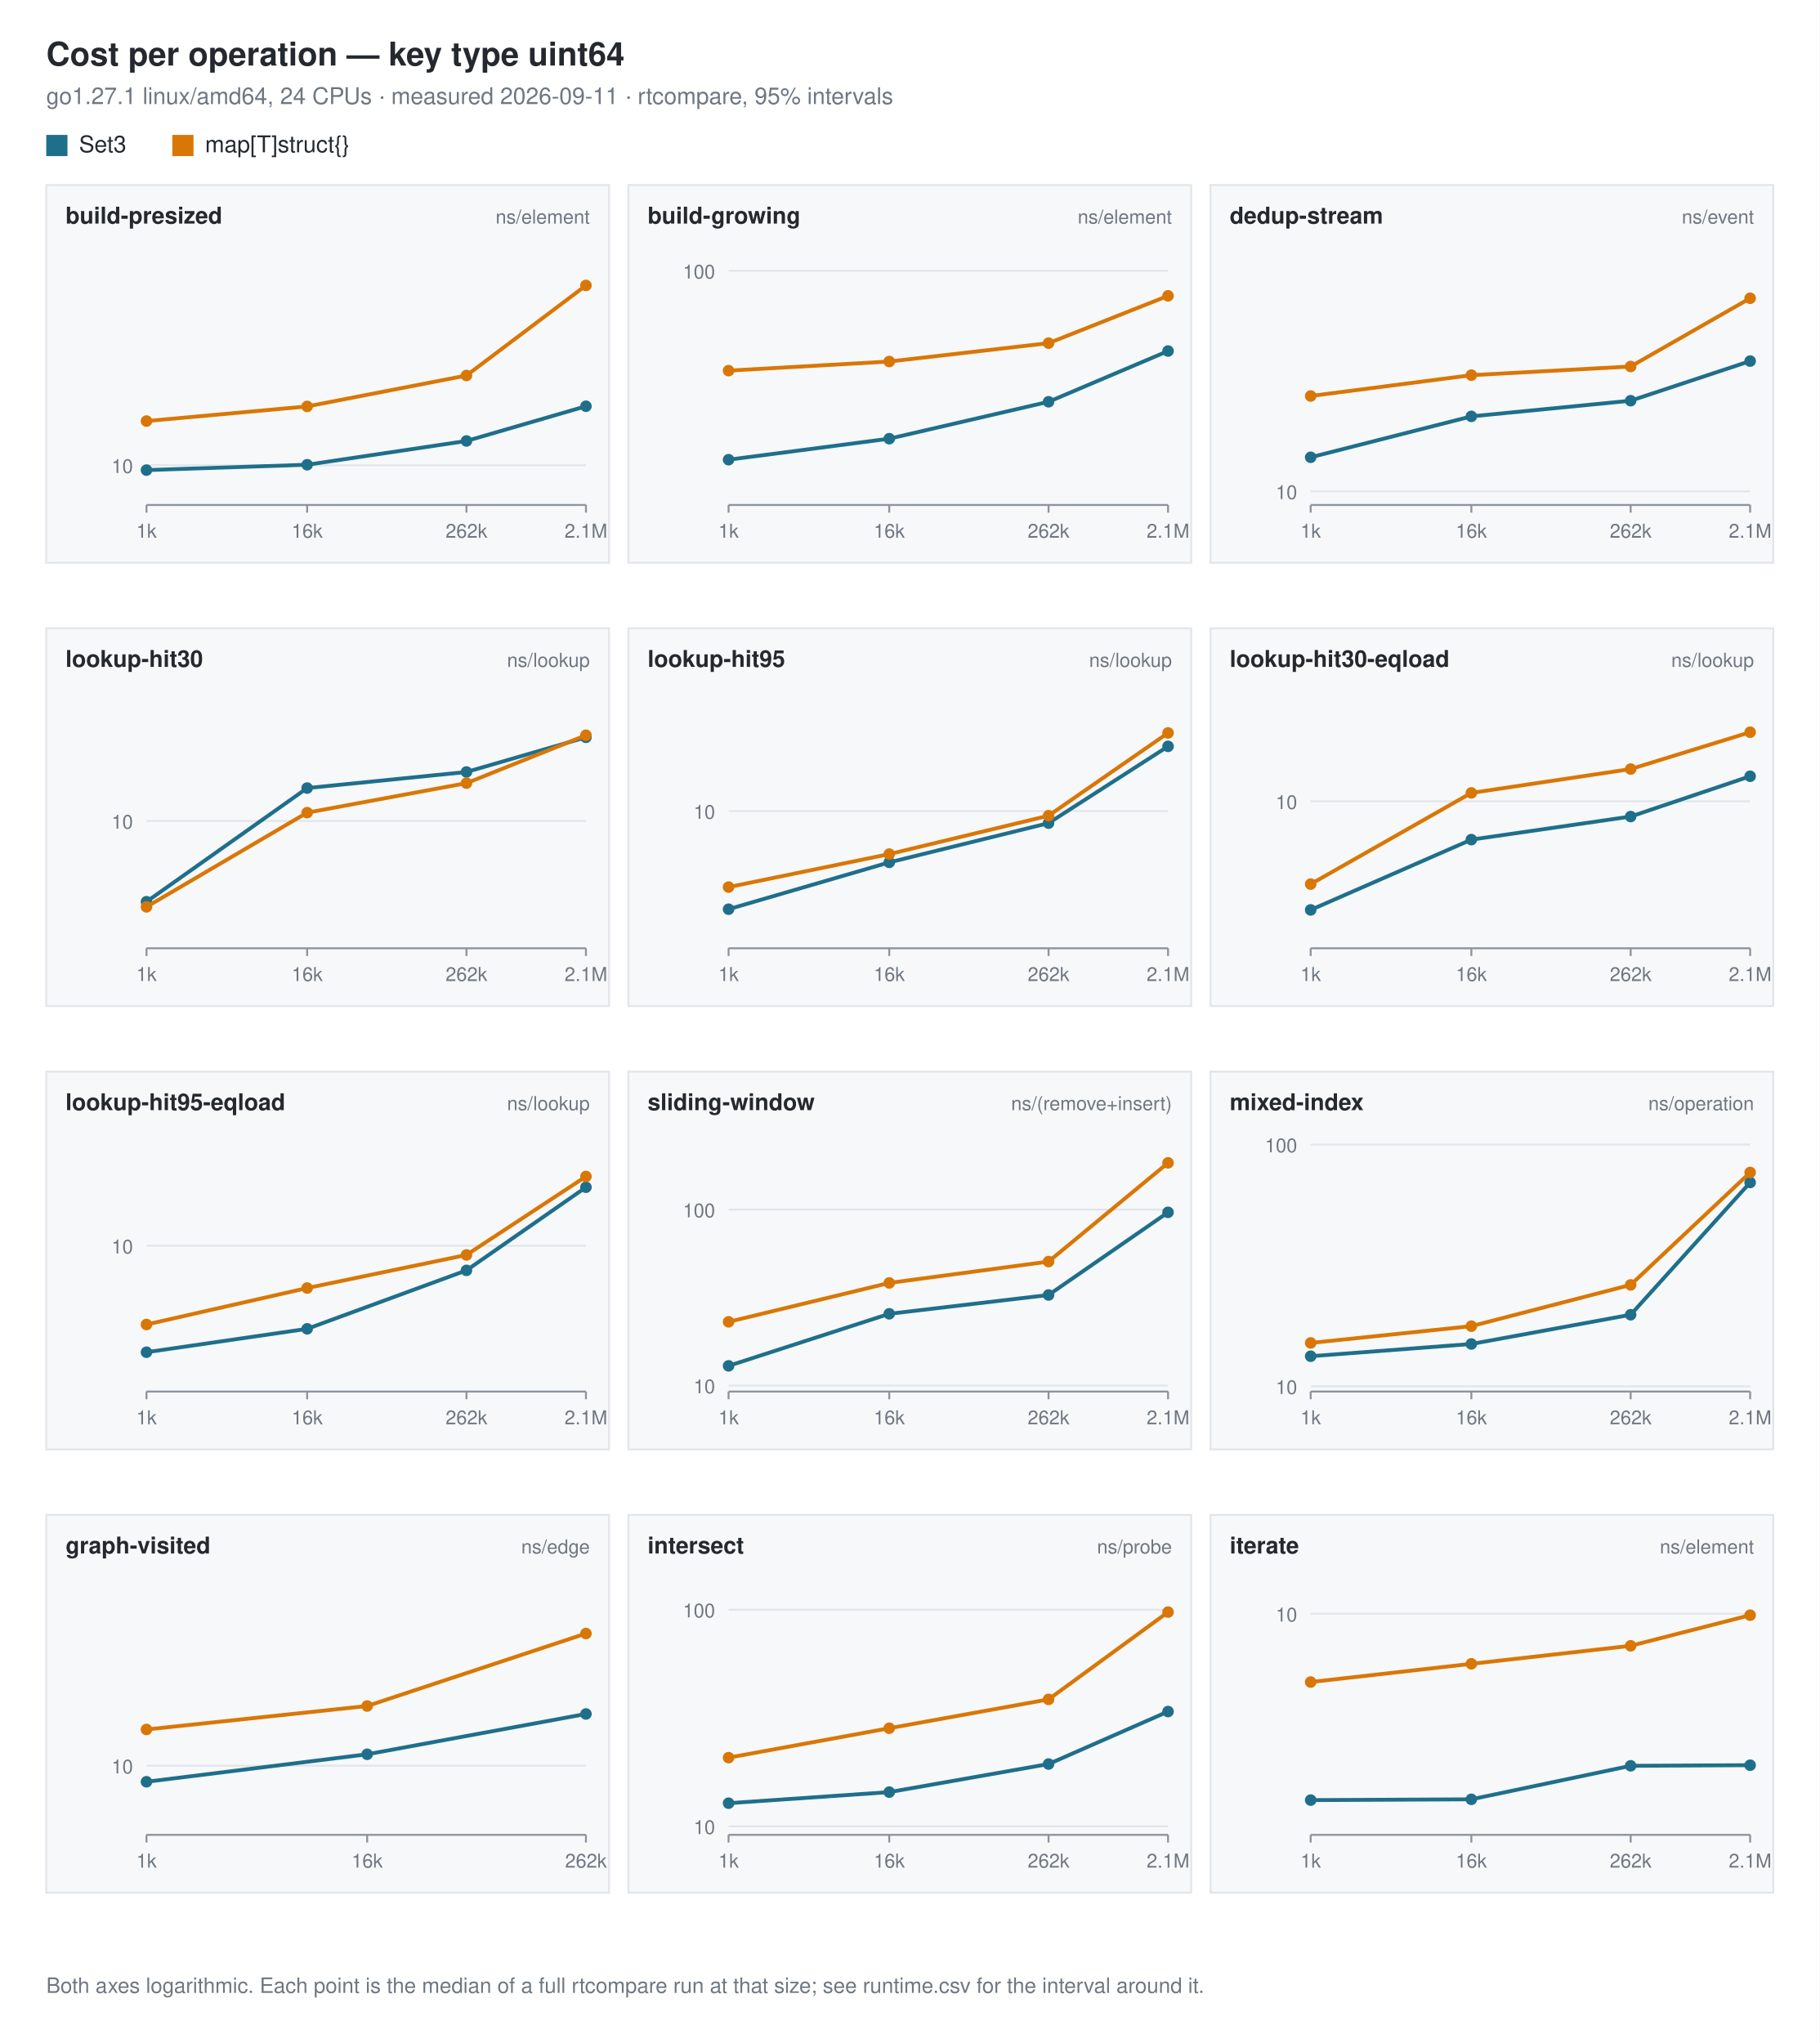
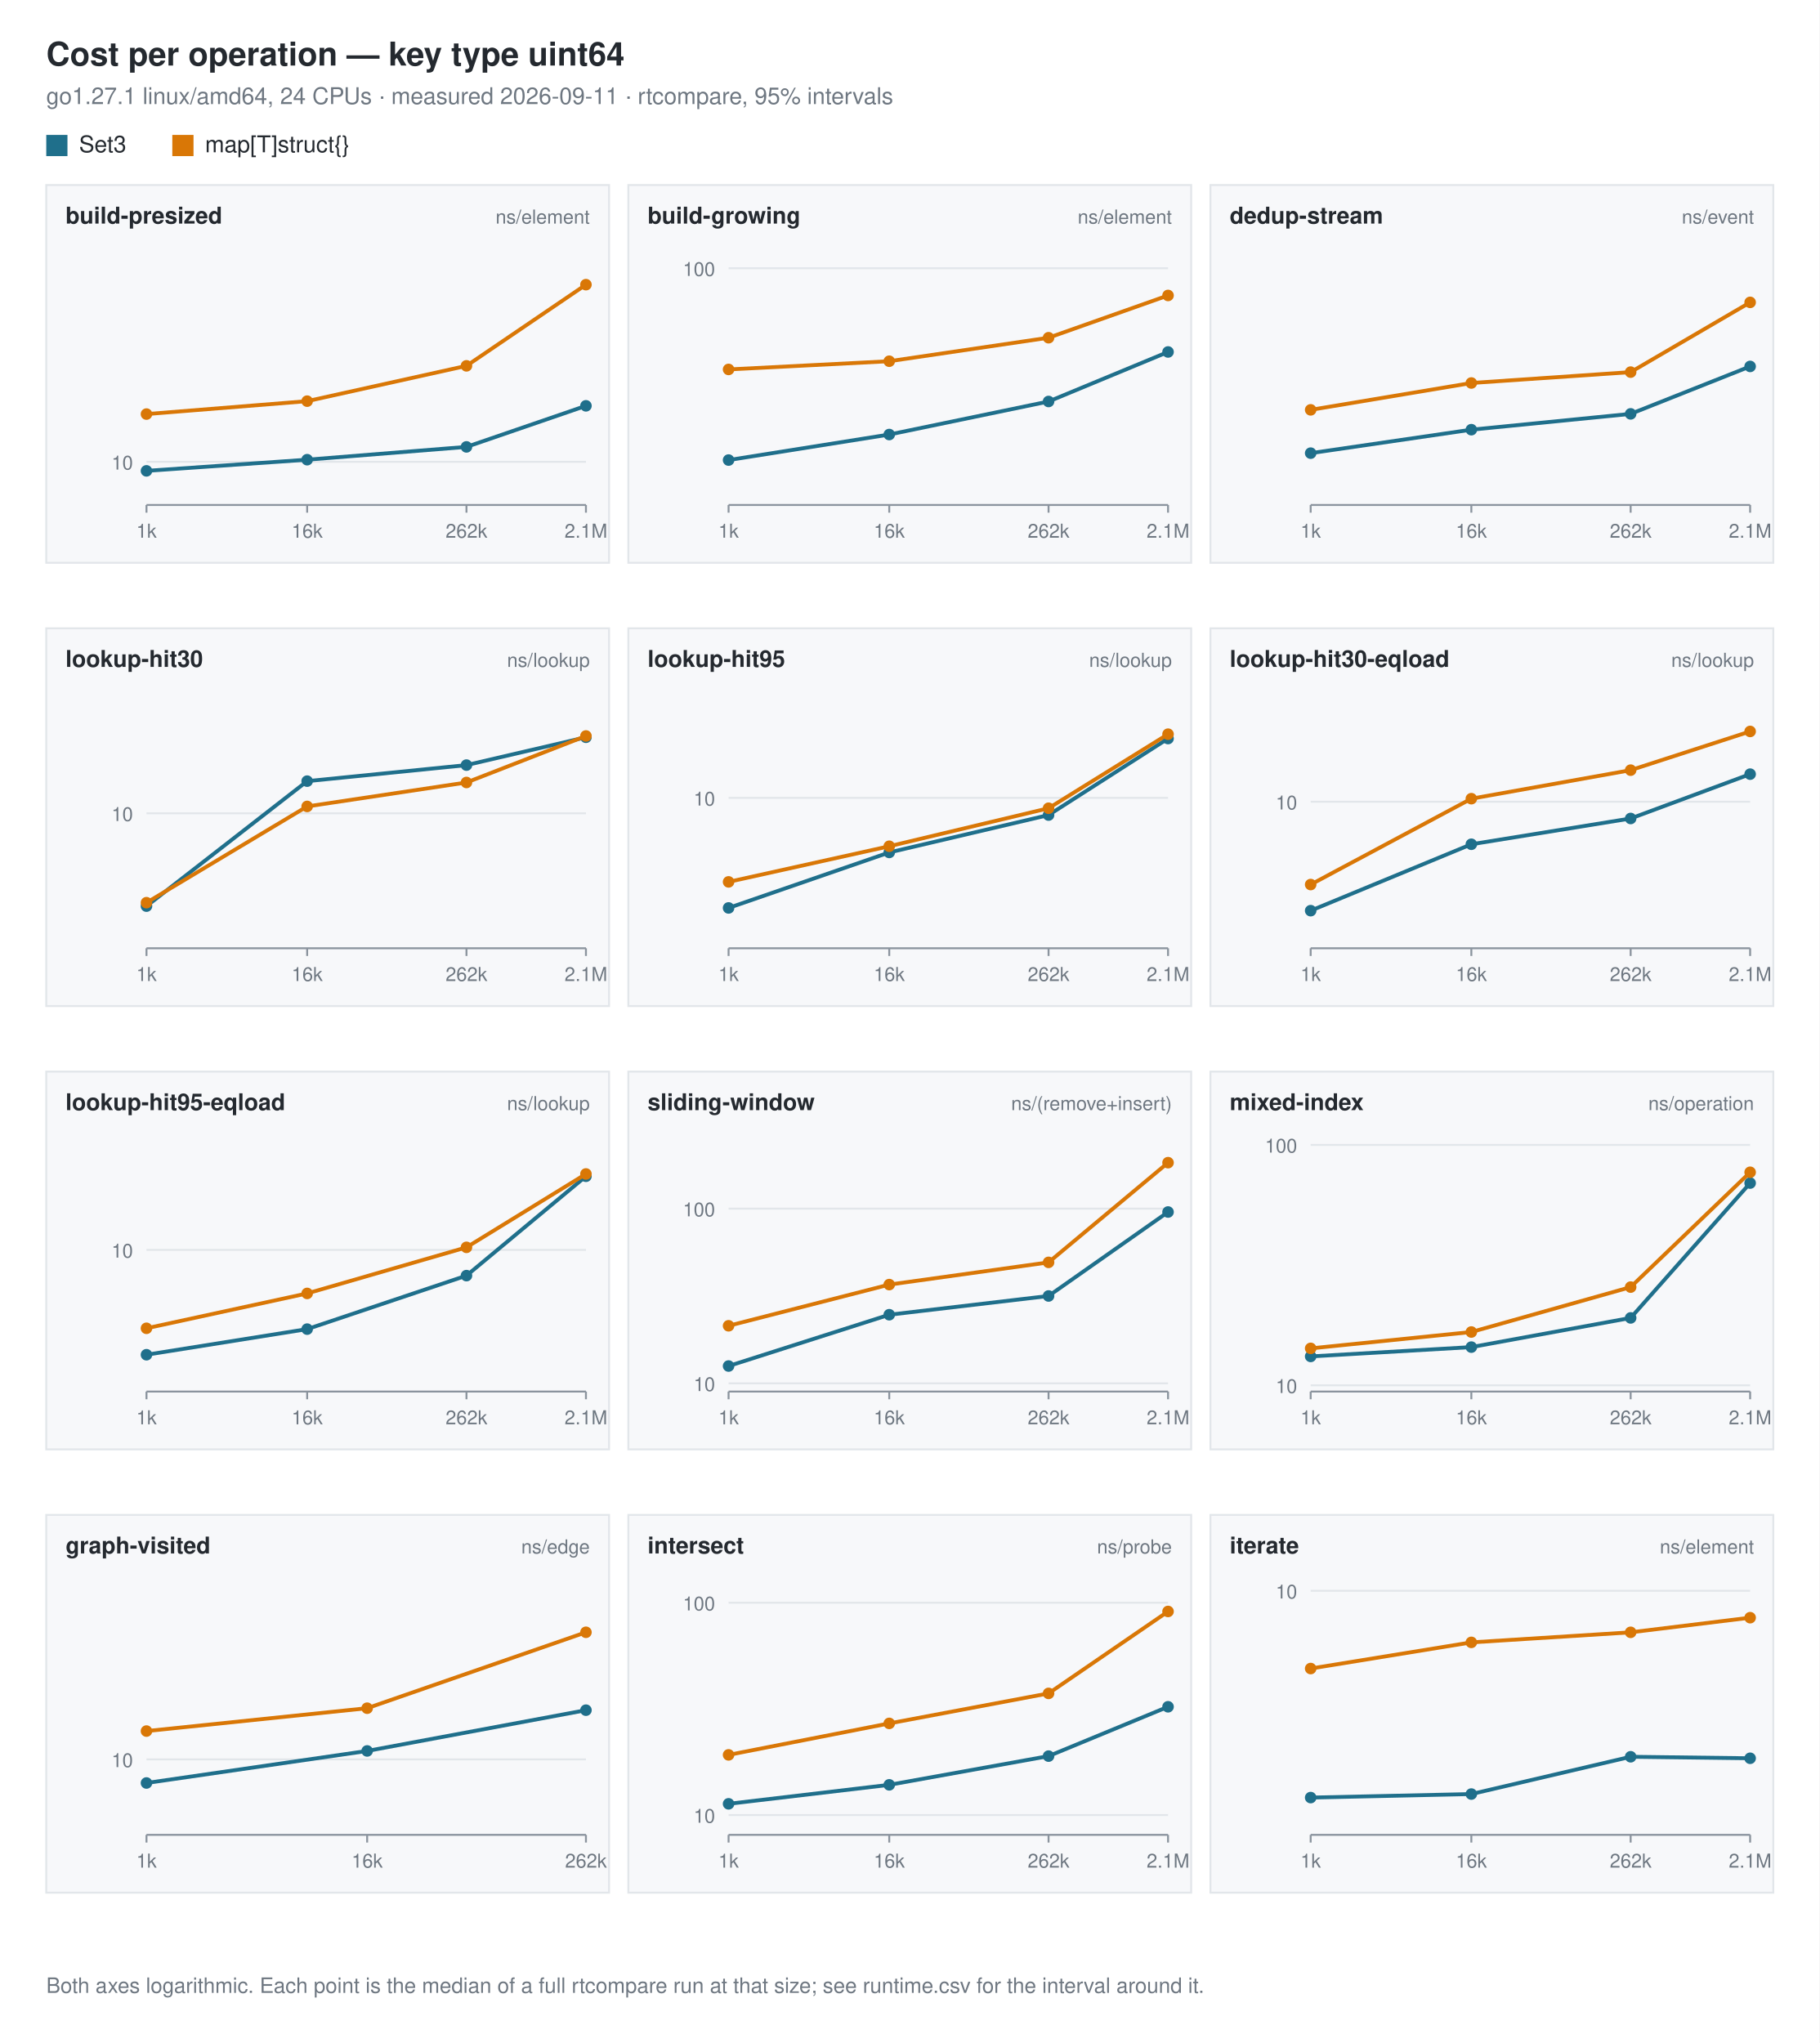
<svg xmlns="http://www.w3.org/2000/svg" width="944" height="1060" viewBox="0 0 944 1060" font-family="-apple-system, BlinkMacSystemFont, 'Segoe UI', Helvetica, Arial, sans-serif">
  <rect x="0" y="0" width="944" height="1060" fill="#ffffff" />
  <text x="24" y="34" font-size="17" fill="#24292f" text-anchor="start" font-weight="600">Cost per operation — key type uint64</text>
  <text x="24" y="54" font-size="12" fill="#6e7781" text-anchor="start" font-weight="400">go1.27.1 linux/amd64, 24 CPUs · measured 2026-09-11 · rtcompare, 95% intervals</text>
  <rect x="24" y="70" width="11" height="11" fill="#1f6f8b" />
  <text x="41" y="79" font-size="12" fill="#24292f" text-anchor="start" font-weight="400">Set3</text>
  <rect x="89.4" y="70" width="11" height="11" fill="#d97706" />
  <text x="106.4" y="79" font-size="12" fill="#24292f" text-anchor="start" font-weight="400">map[T]struct{}</text>
  <rect x="24" y="96" width="292" height="196" fill="#f7f8fa" stroke="#e2e6ea" stroke-width="1" />
  <text x="34" y="116" font-size="12" fill="#24292f" text-anchor="start" font-weight="600">build-presized</text>
  <text x="306" y="116" font-size="10" fill="#6e7781" text-anchor="end" font-weight="400">ns/element</text>
-   <line x1="76" y1="241.403" x2="304" y2="241.403" stroke="#e2e6ea" stroke-width="1" />
-   <text x="69" y="245.403" font-size="10" fill="#6e7781" text-anchor="end" font-weight="400">10</text>
+   <line x1="76" y1="239.621" x2="304" y2="239.621" stroke="#e2e6ea" stroke-width="1" />
+   <text x="69" y="243.621" font-size="10" fill="#6e7781" text-anchor="end" font-weight="400">10</text>
  <line x1="76" y1="262" x2="76" y2="266" stroke="#8b949e" stroke-width="1" />
  <text x="76" y="279" font-size="10" fill="#6e7781" text-anchor="middle" font-weight="400">1k</text>
  <line x1="159.359" y1="262" x2="159.359" y2="266" stroke="#8b949e" stroke-width="1" />
  <text x="159.359" y="279" font-size="10" fill="#6e7781" text-anchor="middle" font-weight="400">16k</text>
  <line x1="242.011" y1="262" x2="242.011" y2="266" stroke="#8b949e" stroke-width="1" />
  <text x="242.011" y="279" font-size="10" fill="#6e7781" text-anchor="middle" font-weight="400">262k</text>
  <line x1="304" y1="262" x2="304" y2="266" stroke="#8b949e" stroke-width="1" />
  <text x="304" y="279" font-size="10" fill="#6e7781" text-anchor="middle" font-weight="400">2.1M</text>
  <line x1="76" y1="262" x2="304" y2="262" stroke="#8b949e" stroke-width="1" />
-   <polyline points="76,243.909 159.359,241.13 242.011,228.79 304,210.771" fill="none" stroke="#1f6f8b" stroke-width="2" stroke-linejoin="round" stroke-linecap="round" />
-   <circle cx="76" cy="243.909" r="3" fill="#1f6f8b" />
-   <circle cx="159.359" cy="241.13" r="3" fill="#1f6f8b" />
-   <circle cx="242.011" cy="228.79" r="3" fill="#1f6f8b" />
-   <circle cx="304" cy="210.771" r="3" fill="#1f6f8b" />
-   <polyline points="76,218.469 159.359,210.863 242.011,194.828 304,148.091" fill="none" stroke="#d97706" stroke-width="2" stroke-linejoin="round" stroke-linecap="round" />
-   <circle cx="76" cy="218.469" r="3" fill="#d97706" />
-   <circle cx="159.359" cy="210.863" r="3" fill="#d97706" />
-   <circle cx="242.011" cy="194.828" r="3" fill="#d97706" />
-   <circle cx="304" cy="148.091" r="3" fill="#d97706" />
+   <polyline points="76,244.302 159.359,238.51 242.011,231.866 304,210.562" fill="none" stroke="#1f6f8b" stroke-width="2" stroke-linejoin="round" stroke-linecap="round" />
+   <circle cx="76" cy="244.302" r="3" fill="#1f6f8b" />
+   <circle cx="159.359" cy="238.51" r="3" fill="#1f6f8b" />
+   <circle cx="242.011" cy="231.866" r="3" fill="#1f6f8b" />
+   <circle cx="304" cy="210.562" r="3" fill="#1f6f8b" />
+   <polyline points="76,214.842 159.359,208.136 242.011,189.816 304,147.698" fill="none" stroke="#d97706" stroke-width="2" stroke-linejoin="round" stroke-linecap="round" />
+   <circle cx="76" cy="214.842" r="3" fill="#d97706" />
+   <circle cx="159.359" cy="208.136" r="3" fill="#d97706" />
+   <circle cx="242.011" cy="189.816" r="3" fill="#d97706" />
+   <circle cx="304" cy="147.698" r="3" fill="#d97706" />
  <rect x="326" y="96" width="292" height="196" fill="#f7f8fa" stroke="#e2e6ea" stroke-width="1" />
  <text x="336" y="116" font-size="12" fill="#24292f" text-anchor="start" font-weight="600">build-growing</text>
  <text x="608" y="116" font-size="10" fill="#6e7781" text-anchor="end" font-weight="400">ns/element</text>
-   <line x1="378" y1="140.503" x2="606" y2="140.503" stroke="#e2e6ea" stroke-width="1" />
-   <text x="371" y="144.503" font-size="10" fill="#6e7781" text-anchor="end" font-weight="400">100</text>
+   <line x1="378" y1="139.182" x2="606" y2="139.182" stroke="#e2e6ea" stroke-width="1" />
+   <text x="371" y="143.182" font-size="10" fill="#6e7781" text-anchor="end" font-weight="400">100</text>
  <line x1="378" y1="262" x2="378" y2="266" stroke="#8b949e" stroke-width="1" />
  <text x="378" y="279" font-size="10" fill="#6e7781" text-anchor="middle" font-weight="400">1k</text>
  <line x1="461.359" y1="262" x2="461.359" y2="266" stroke="#8b949e" stroke-width="1" />
  <text x="461.359" y="279" font-size="10" fill="#6e7781" text-anchor="middle" font-weight="400">16k</text>
  <line x1="544.011" y1="262" x2="544.011" y2="266" stroke="#8b949e" stroke-width="1" />
  <text x="544.011" y="279" font-size="10" fill="#6e7781" text-anchor="middle" font-weight="400">262k</text>
  <line x1="606" y1="262" x2="606" y2="266" stroke="#8b949e" stroke-width="1" />
  <text x="606" y="279" font-size="10" fill="#6e7781" text-anchor="middle" font-weight="400">2.1M</text>
  <line x1="378" y1="262" x2="606" y2="262" stroke="#8b949e" stroke-width="1" />
-   <polyline points="378,238.507 461.359,227.614 544.011,208.456 606,182.135" fill="none" stroke="#1f6f8b" stroke-width="2" stroke-linejoin="round" stroke-linecap="round" />
-   <circle cx="378" cy="238.507" r="3" fill="#1f6f8b" />
-   <circle cx="461.359" cy="227.614" r="3" fill="#1f6f8b" />
-   <circle cx="544.011" cy="208.456" r="3" fill="#1f6f8b" />
-   <circle cx="606" cy="182.135" r="3" fill="#1f6f8b" />
-   <polyline points="378,192.298 461.359,187.573 544.011,178.029 606,153.493" fill="none" stroke="#d97706" stroke-width="2" stroke-linejoin="round" stroke-linecap="round" />
-   <circle cx="378" cy="192.298" r="3" fill="#d97706" />
-   <circle cx="461.359" cy="187.573" r="3" fill="#d97706" />
-   <circle cx="544.011" cy="178.029" r="3" fill="#d97706" />
-   <circle cx="606" cy="153.493" r="3" fill="#d97706" />
+   <polyline points="378,238.703 461.359,225.457 544.011,208.311 606,182.618" fill="none" stroke="#1f6f8b" stroke-width="2" stroke-linejoin="round" stroke-linecap="round" />
+   <circle cx="378" cy="238.703" r="3" fill="#1f6f8b" />
+   <circle cx="461.359" cy="225.457" r="3" fill="#1f6f8b" />
+   <circle cx="544.011" cy="208.311" r="3" fill="#1f6f8b" />
+   <circle cx="606" cy="182.618" r="3" fill="#1f6f8b" />
+   <polyline points="378,191.677 461.359,187.416 544.011,175.227 606,153.297" fill="none" stroke="#d97706" stroke-width="2" stroke-linejoin="round" stroke-linecap="round" />
+   <circle cx="378" cy="191.677" r="3" fill="#d97706" />
+   <circle cx="461.359" cy="187.416" r="3" fill="#d97706" />
+   <circle cx="544.011" cy="175.227" r="3" fill="#d97706" />
+   <circle cx="606" cy="153.297" r="3" fill="#d97706" />
  <rect x="628" y="96" width="292" height="196" fill="#f7f8fa" stroke="#e2e6ea" stroke-width="1" />
  <text x="638" y="116" font-size="12" fill="#24292f" text-anchor="start" font-weight="600">dedup-stream</text>
  <text x="910" y="116" font-size="10" fill="#6e7781" text-anchor="end" font-weight="400">ns/event</text>
-   <line x1="680" y1="254.943" x2="908" y2="254.943" stroke="#e2e6ea" stroke-width="1" />
-   <text x="673" y="258.943" font-size="10" fill="#6e7781" text-anchor="end" font-weight="400">10</text>
  <line x1="680" y1="262" x2="680" y2="266" stroke="#8b949e" stroke-width="1" />
  <text x="680" y="279" font-size="10" fill="#6e7781" text-anchor="middle" font-weight="400">1k</text>
  <line x1="763.359" y1="262" x2="763.359" y2="266" stroke="#8b949e" stroke-width="1" />
  <text x="763.359" y="279" font-size="10" fill="#6e7781" text-anchor="middle" font-weight="400">16k</text>
  <line x1="846.011" y1="262" x2="846.011" y2="266" stroke="#8b949e" stroke-width="1" />
  <text x="846.011" y="279" font-size="10" fill="#6e7781" text-anchor="middle" font-weight="400">262k</text>
  <line x1="908" y1="262" x2="908" y2="266" stroke="#8b949e" stroke-width="1" />
  <text x="908" y="279" font-size="10" fill="#6e7781" text-anchor="middle" font-weight="400">2.1M</text>
  <line x1="680" y1="262" x2="908" y2="262" stroke="#8b949e" stroke-width="1" />
-   <polyline points="680,237.257 763.359,216.031 846.011,207.899 908,187.35" fill="none" stroke="#1f6f8b" stroke-width="2" stroke-linejoin="round" stroke-linecap="round" />
-   <circle cx="680" cy="237.257" r="3" fill="#1f6f8b" />
-   <circle cx="763.359" cy="216.031" r="3" fill="#1f6f8b" />
-   <circle cx="846.011" cy="207.899" r="3" fill="#1f6f8b" />
-   <circle cx="908" cy="187.35" r="3" fill="#1f6f8b" />
-   <polyline points="680,205.457 763.359,194.647 846.011,190.151 908,154.743" fill="none" stroke="#d97706" stroke-width="2" stroke-linejoin="round" stroke-linecap="round" />
-   <circle cx="680" cy="205.457" r="3" fill="#d97706" />
-   <circle cx="763.359" cy="194.647" r="3" fill="#d97706" />
-   <circle cx="846.011" cy="190.151" r="3" fill="#d97706" />
-   <circle cx="908" cy="154.743" r="3" fill="#d97706" />
+   <polyline points="680,235.117 763.359,222.938 846.011,214.735 908,190.117" fill="none" stroke="#1f6f8b" stroke-width="2" stroke-linejoin="round" stroke-linecap="round" />
+   <circle cx="680" cy="235.117" r="3" fill="#1f6f8b" />
+   <circle cx="763.359" cy="222.938" r="3" fill="#1f6f8b" />
+   <circle cx="846.011" cy="214.735" r="3" fill="#1f6f8b" />
+   <circle cx="908" cy="190.117" r="3" fill="#1f6f8b" />
+   <polyline points="680,212.649 763.359,198.717 846.011,193.071 908,156.883" fill="none" stroke="#d97706" stroke-width="2" stroke-linejoin="round" stroke-linecap="round" />
+   <circle cx="680" cy="212.649" r="3" fill="#d97706" />
+   <circle cx="763.359" cy="198.717" r="3" fill="#d97706" />
+   <circle cx="846.011" cy="193.071" r="3" fill="#d97706" />
+   <circle cx="908" cy="156.883" r="3" fill="#d97706" />
  <rect x="24" y="326" width="292" height="196" fill="#f7f8fa" stroke="#e2e6ea" stroke-width="1" />
  <text x="34" y="346" font-size="12" fill="#24292f" text-anchor="start" font-weight="600">lookup-hit30</text>
  <text x="306" y="346" font-size="10" fill="#6e7781" text-anchor="end" font-weight="400">ns/lookup</text>
-   <line x1="76" y1="425.946" x2="304" y2="425.946" stroke="#e2e6ea" stroke-width="1" />
-   <text x="69" y="429.946" font-size="10" fill="#6e7781" text-anchor="end" font-weight="400">10</text>
+   <line x1="76" y1="421.974" x2="304" y2="421.974" stroke="#e2e6ea" stroke-width="1" />
+   <text x="69" y="425.974" font-size="10" fill="#6e7781" text-anchor="end" font-weight="400">10</text>
  <line x1="76" y1="492" x2="76" y2="496" stroke="#8b949e" stroke-width="1" />
  <text x="76" y="509" font-size="10" fill="#6e7781" text-anchor="middle" font-weight="400">1k</text>
  <line x1="159.359" y1="492" x2="159.359" y2="496" stroke="#8b949e" stroke-width="1" />
  <text x="159.359" y="509" font-size="10" fill="#6e7781" text-anchor="middle" font-weight="400">16k</text>
  <line x1="242.011" y1="492" x2="242.011" y2="496" stroke="#8b949e" stroke-width="1" />
  <text x="242.011" y="509" font-size="10" fill="#6e7781" text-anchor="middle" font-weight="400">262k</text>
  <line x1="304" y1="492" x2="304" y2="496" stroke="#8b949e" stroke-width="1" />
  <text x="304" y="509" font-size="10" fill="#6e7781" text-anchor="middle" font-weight="400">2.1M</text>
  <line x1="76" y1="492" x2="304" y2="492" stroke="#8b949e" stroke-width="1" />
-   <polyline points="76,467.852 159.359,408.883 242.011,400.544 304,382.539" fill="none" stroke="#1f6f8b" stroke-width="2" stroke-linejoin="round" stroke-linecap="round" />
-   <circle cx="76" cy="467.852" r="3" fill="#1f6f8b" />
-   <circle cx="159.359" cy="408.883" r="3" fill="#1f6f8b" />
-   <circle cx="242.011" cy="400.544" r="3" fill="#1f6f8b" />
-   <circle cx="304" cy="382.539" r="3" fill="#1f6f8b" />
-   <polyline points="76,470.521 159.359,421.631 242.011,406.324 304,381.479" fill="none" stroke="#d97706" stroke-width="2" stroke-linejoin="round" stroke-linecap="round" />
-   <circle cx="76" cy="470.521" r="3" fill="#d97706" />
-   <circle cx="159.359" cy="421.631" r="3" fill="#d97706" />
-   <circle cx="242.011" cy="406.324" r="3" fill="#d97706" />
-   <circle cx="304" cy="381.479" r="3" fill="#d97706" />
+   <polyline points="76,470.14 159.359,405.293 242.011,396.97 304,382.524" fill="none" stroke="#1f6f8b" stroke-width="2" stroke-linejoin="round" stroke-linecap="round" />
+   <circle cx="76" cy="470.14" r="3" fill="#1f6f8b" />
+   <circle cx="159.359" cy="405.293" r="3" fill="#1f6f8b" />
+   <circle cx="242.011" cy="396.97" r="3" fill="#1f6f8b" />
+   <circle cx="304" cy="382.524" r="3" fill="#1f6f8b" />
+   <polyline points="76,468.355 159.359,418.406 242.011,405.984 304,381.86" fill="none" stroke="#d97706" stroke-width="2" stroke-linejoin="round" stroke-linecap="round" />
+   <circle cx="76" cy="468.355" r="3" fill="#d97706" />
+   <circle cx="159.359" cy="418.406" r="3" fill="#d97706" />
+   <circle cx="242.011" cy="405.984" r="3" fill="#d97706" />
+   <circle cx="304" cy="381.86" r="3" fill="#d97706" />
  <rect x="326" y="326" width="292" height="196" fill="#f7f8fa" stroke="#e2e6ea" stroke-width="1" />
  <text x="336" y="346" font-size="12" fill="#24292f" text-anchor="start" font-weight="600">lookup-hit95</text>
  <text x="608" y="346" font-size="10" fill="#6e7781" text-anchor="end" font-weight="400">ns/lookup</text>
-   <line x1="378" y1="420.824" x2="606" y2="420.824" stroke="#e2e6ea" stroke-width="1" />
-   <text x="371" y="424.824" font-size="10" fill="#6e7781" text-anchor="end" font-weight="400">10</text>
+   <line x1="378" y1="413.966" x2="606" y2="413.966" stroke="#e2e6ea" stroke-width="1" />
+   <text x="371" y="417.966" font-size="10" fill="#6e7781" text-anchor="end" font-weight="400">10</text>
  <line x1="378" y1="492" x2="378" y2="496" stroke="#8b949e" stroke-width="1" />
  <text x="378" y="509" font-size="10" fill="#6e7781" text-anchor="middle" font-weight="400">1k</text>
  <line x1="461.359" y1="492" x2="461.359" y2="496" stroke="#8b949e" stroke-width="1" />
  <text x="461.359" y="509" font-size="10" fill="#6e7781" text-anchor="middle" font-weight="400">16k</text>
  <line x1="544.011" y1="492" x2="544.011" y2="496" stroke="#8b949e" stroke-width="1" />
  <text x="544.011" y="509" font-size="10" fill="#6e7781" text-anchor="middle" font-weight="400">262k</text>
  <line x1="606" y1="492" x2="606" y2="496" stroke="#8b949e" stroke-width="1" />
  <text x="606" y="509" font-size="10" fill="#6e7781" text-anchor="middle" font-weight="400">2.1M</text>
  <line x1="378" y1="492" x2="606" y2="492" stroke="#8b949e" stroke-width="1" />
-   <polyline points="378,471.727 461.359,447.432 544.011,427.08 606,387.243" fill="none" stroke="#1f6f8b" stroke-width="2" stroke-linejoin="round" stroke-linecap="round" />
-   <circle cx="378" cy="471.727" r="3" fill="#1f6f8b" />
-   <circle cx="461.359" cy="447.432" r="3" fill="#1f6f8b" />
-   <circle cx="544.011" cy="427.08" r="3" fill="#1f6f8b" />
-   <circle cx="606" cy="387.243" r="3" fill="#1f6f8b" />
-   <polyline points="378,460.266 461.359,443.137 544.011,423.219 606,380.273" fill="none" stroke="#d97706" stroke-width="2" stroke-linejoin="round" stroke-linecap="round" />
-   <circle cx="378" cy="460.266" r="3" fill="#d97706" />
-   <circle cx="461.359" cy="443.137" r="3" fill="#d97706" />
-   <circle cx="544.011" cy="423.219" r="3" fill="#d97706" />
-   <circle cx="606" cy="380.273" r="3" fill="#d97706" />
+   <polyline points="378,471.076 461.359,442.284 544.011,422.884 606,383.194" fill="none" stroke="#1f6f8b" stroke-width="2" stroke-linejoin="round" stroke-linecap="round" />
+   <circle cx="378" cy="471.076" r="3" fill="#1f6f8b" />
+   <circle cx="461.359" cy="442.284" r="3" fill="#1f6f8b" />
+   <circle cx="544.011" cy="422.884" r="3" fill="#1f6f8b" />
+   <circle cx="606" cy="383.194" r="3" fill="#1f6f8b" />
+   <polyline points="378,457.56 461.359,439.072 544.011,419.347 606,380.924" fill="none" stroke="#d97706" stroke-width="2" stroke-linejoin="round" stroke-linecap="round" />
+   <circle cx="378" cy="457.56" r="3" fill="#d97706" />
+   <circle cx="461.359" cy="439.072" r="3" fill="#d97706" />
+   <circle cx="544.011" cy="419.347" r="3" fill="#d97706" />
+   <circle cx="606" cy="380.924" r="3" fill="#d97706" />
  <rect x="628" y="326" width="292" height="196" fill="#f7f8fa" stroke="#e2e6ea" stroke-width="1" />
  <text x="638" y="346" font-size="12" fill="#24292f" text-anchor="start" font-weight="600">lookup-hit30-eqload</text>
  <text x="910" y="346" font-size="10" fill="#6e7781" text-anchor="end" font-weight="400">ns/lookup</text>
-   <line x1="680" y1="415.742" x2="908" y2="415.742" stroke="#e2e6ea" stroke-width="1" />
-   <text x="673" y="419.742" font-size="10" fill="#6e7781" text-anchor="end" font-weight="400">10</text>
+   <line x1="680" y1="415.972" x2="908" y2="415.972" stroke="#e2e6ea" stroke-width="1" />
+   <text x="673" y="419.972" font-size="10" fill="#6e7781" text-anchor="end" font-weight="400">10</text>
  <line x1="680" y1="492" x2="680" y2="496" stroke="#8b949e" stroke-width="1" />
  <text x="680" y="509" font-size="10" fill="#6e7781" text-anchor="middle" font-weight="400">1k</text>
  <line x1="763.359" y1="492" x2="763.359" y2="496" stroke="#8b949e" stroke-width="1" />
  <text x="763.359" y="509" font-size="10" fill="#6e7781" text-anchor="middle" font-weight="400">16k</text>
  <line x1="846.011" y1="492" x2="846.011" y2="496" stroke="#8b949e" stroke-width="1" />
  <text x="846.011" y="509" font-size="10" fill="#6e7781" text-anchor="middle" font-weight="400">262k</text>
  <line x1="908" y1="492" x2="908" y2="496" stroke="#8b949e" stroke-width="1" />
  <text x="908" y="509" font-size="10" fill="#6e7781" text-anchor="middle" font-weight="400">2.1M</text>
  <line x1="680" y1="492" x2="908" y2="492" stroke="#8b949e" stroke-width="1" />
-   <polyline points="680,472.1 763.359,435.63 846.011,423.66 908,402.752" fill="none" stroke="#1f6f8b" stroke-width="2" stroke-linejoin="round" stroke-linecap="round" />
-   <circle cx="680" cy="472.1" r="3" fill="#1f6f8b" />
-   <circle cx="763.359" cy="435.63" r="3" fill="#1f6f8b" />
-   <circle cx="846.011" cy="423.66" r="3" fill="#1f6f8b" />
-   <circle cx="908" cy="402.752" r="3" fill="#1f6f8b" />
-   <polyline points="680,458.714 763.359,411.396 846.011,399.027 908,379.9" fill="none" stroke="#d97706" stroke-width="2" stroke-linejoin="round" stroke-linecap="round" />
-   <circle cx="680" cy="458.714" r="3" fill="#d97706" />
-   <circle cx="763.359" cy="411.396" r="3" fill="#d97706" />
-   <circle cx="846.011" cy="399.027" r="3" fill="#d97706" />
-   <circle cx="908" cy="379.9" r="3" fill="#d97706" />
+   <polyline points="680,472.496 763.359,438.041 846.011,424.665 908,401.665" fill="none" stroke="#1f6f8b" stroke-width="2" stroke-linejoin="round" stroke-linecap="round" />
+   <circle cx="680" cy="472.496" r="3" fill="#1f6f8b" />
+   <circle cx="763.359" cy="438.041" r="3" fill="#1f6f8b" />
+   <circle cx="846.011" cy="424.665" r="3" fill="#1f6f8b" />
+   <circle cx="908" cy="401.665" r="3" fill="#1f6f8b" />
+   <polyline points="680,458.944 763.359,414.394 846.011,399.591 908,379.504" fill="none" stroke="#d97706" stroke-width="2" stroke-linejoin="round" stroke-linecap="round" />
+   <circle cx="680" cy="458.944" r="3" fill="#d97706" />
+   <circle cx="763.359" cy="414.394" r="3" fill="#d97706" />
+   <circle cx="846.011" cy="399.591" r="3" fill="#d97706" />
+   <circle cx="908" cy="379.504" r="3" fill="#d97706" />
  <rect x="24" y="556" width="292" height="196" fill="#f7f8fa" stroke="#e2e6ea" stroke-width="1" />
  <text x="34" y="576" font-size="12" fill="#24292f" text-anchor="start" font-weight="600">lookup-hit95-eqload</text>
  <text x="306" y="576" font-size="10" fill="#6e7781" text-anchor="end" font-weight="400">ns/lookup</text>
-   <line x1="76" y1="646.358" x2="304" y2="646.358" stroke="#e2e6ea" stroke-width="1" />
-   <text x="69" y="650.358" font-size="10" fill="#6e7781" text-anchor="end" font-weight="400">10</text>
+   <line x1="76" y1="648.512" x2="304" y2="648.512" stroke="#e2e6ea" stroke-width="1" />
+   <text x="69" y="652.512" font-size="10" fill="#6e7781" text-anchor="end" font-weight="400">10</text>
  <line x1="76" y1="722" x2="76" y2="726" stroke="#8b949e" stroke-width="1" />
  <text x="76" y="739" font-size="10" fill="#6e7781" text-anchor="middle" font-weight="400">1k</text>
  <line x1="159.359" y1="722" x2="159.359" y2="726" stroke="#8b949e" stroke-width="1" />
  <text x="159.359" y="739" font-size="10" fill="#6e7781" text-anchor="middle" font-weight="400">16k</text>
  <line x1="242.011" y1="722" x2="242.011" y2="726" stroke="#8b949e" stroke-width="1" />
  <text x="242.011" y="739" font-size="10" fill="#6e7781" text-anchor="middle" font-weight="400">262k</text>
  <line x1="304" y1="722" x2="304" y2="726" stroke="#8b949e" stroke-width="1" />
  <text x="304" y="739" font-size="10" fill="#6e7781" text-anchor="middle" font-weight="400">2.1M</text>
  <line x1="76" y1="722" x2="304" y2="722" stroke="#8b949e" stroke-width="1" />
-   <polyline points="76,701.591 159.359,689.455 242.011,659.123 304,615.99" fill="none" stroke="#1f6f8b" stroke-width="2" stroke-linejoin="round" stroke-linecap="round" />
-   <circle cx="76" cy="701.591" r="3" fill="#1f6f8b" />
-   <circle cx="159.359" cy="689.455" r="3" fill="#1f6f8b" />
-   <circle cx="242.011" cy="659.123" r="3" fill="#1f6f8b" />
-   <circle cx="304" cy="615.99" r="3" fill="#1f6f8b" />
-   <polyline points="76,687.213 159.359,668.291 242.011,651.113 304,610.409" fill="none" stroke="#d97706" stroke-width="2" stroke-linejoin="round" stroke-linecap="round" />
-   <circle cx="76" cy="687.213" r="3" fill="#d97706" />
-   <circle cx="159.359" cy="668.291" r="3" fill="#d97706" />
-   <circle cx="242.011" cy="651.113" r="3" fill="#d97706" />
-   <circle cx="304" cy="610.409" r="3" fill="#d97706" />
+   <polyline points="76,702.895 159.359,689.605 242.011,661.849 304,610.297" fill="none" stroke="#1f6f8b" stroke-width="2" stroke-linejoin="round" stroke-linecap="round" />
+   <circle cx="76" cy="702.895" r="3" fill="#1f6f8b" />
+   <circle cx="159.359" cy="689.605" r="3" fill="#1f6f8b" />
+   <circle cx="242.011" cy="661.849" r="3" fill="#1f6f8b" />
+   <circle cx="304" cy="610.297" r="3" fill="#1f6f8b" />
+   <polyline points="76,689.176 159.359,671.086 242.011,647.176 304,609.105" fill="none" stroke="#d97706" stroke-width="2" stroke-linejoin="round" stroke-linecap="round" />
+   <circle cx="76" cy="689.176" r="3" fill="#d97706" />
+   <circle cx="159.359" cy="671.086" r="3" fill="#d97706" />
+   <circle cx="242.011" cy="647.176" r="3" fill="#d97706" />
+   <circle cx="304" cy="609.105" r="3" fill="#d97706" />
  <rect x="326" y="556" width="292" height="196" fill="#f7f8fa" stroke="#e2e6ea" stroke-width="1" />
  <text x="336" y="576" font-size="12" fill="#24292f" text-anchor="start" font-weight="600">sliding-window</text>
  <text x="608" y="576" font-size="10" fill="#6e7781" text-anchor="end" font-weight="400">ns/(remove+insert)</text>
-   <line x1="378" y1="718.867" x2="606" y2="718.867" stroke="#e2e6ea" stroke-width="1" />
-   <text x="371" y="722.867" font-size="10" fill="#6e7781" text-anchor="end" font-weight="400">10</text>
-   <line x1="378" y1="627.585" x2="606" y2="627.585" stroke="#e2e6ea" stroke-width="1" />
-   <text x="371" y="631.585" font-size="10" fill="#6e7781" text-anchor="end" font-weight="400">100</text>
+   <line x1="378" y1="717.742" x2="606" y2="717.742" stroke="#e2e6ea" stroke-width="1" />
+   <text x="371" y="721.742" font-size="10" fill="#6e7781" text-anchor="end" font-weight="400">10</text>
+   <line x1="378" y1="627.093" x2="606" y2="627.093" stroke="#e2e6ea" stroke-width="1" />
+   <text x="371" y="631.093" font-size="10" fill="#6e7781" text-anchor="end" font-weight="400">100</text>
  <line x1="378" y1="722" x2="378" y2="726" stroke="#8b949e" stroke-width="1" />
  <text x="378" y="739" font-size="10" fill="#6e7781" text-anchor="middle" font-weight="400">1k</text>
  <line x1="461.359" y1="722" x2="461.359" y2="726" stroke="#8b949e" stroke-width="1" />
  <text x="461.359" y="739" font-size="10" fill="#6e7781" text-anchor="middle" font-weight="400">16k</text>
  <line x1="544.011" y1="722" x2="544.011" y2="726" stroke="#8b949e" stroke-width="1" />
  <text x="544.011" y="739" font-size="10" fill="#6e7781" text-anchor="middle" font-weight="400">262k</text>
  <line x1="606" y1="722" x2="606" y2="726" stroke="#8b949e" stroke-width="1" />
  <text x="606" y="739" font-size="10" fill="#6e7781" text-anchor="middle" font-weight="400">2.1M</text>
  <line x1="378" y1="722" x2="606" y2="722" stroke="#8b949e" stroke-width="1" />
-   <polyline points="378,708.661 461.359,681.66 544.011,671.893 606,629.01" fill="none" stroke="#1f6f8b" stroke-width="2" stroke-linejoin="round" stroke-linecap="round" />
-   <circle cx="378" cy="708.661" r="3" fill="#1f6f8b" />
-   <circle cx="461.359" cy="681.66" r="3" fill="#1f6f8b" />
-   <circle cx="544.011" cy="671.893" r="3" fill="#1f6f8b" />
-   <circle cx="606" cy="629.01" r="3" fill="#1f6f8b" />
-   <polyline points="378,685.824 461.359,665.639 544.011,654.56 606,603.339" fill="none" stroke="#d97706" stroke-width="2" stroke-linejoin="round" stroke-linecap="round" />
-   <circle cx="378" cy="685.824" r="3" fill="#d97706" />
-   <circle cx="461.359" cy="665.639" r="3" fill="#d97706" />
-   <circle cx="544.011" cy="654.56" r="3" fill="#d97706" />
-   <circle cx="606" cy="603.339" r="3" fill="#d97706" />
+   <polyline points="378,708.754 461.359,682.136 544.011,672.411 606,628.844" fill="none" stroke="#1f6f8b" stroke-width="2" stroke-linejoin="round" stroke-linecap="round" />
+   <circle cx="378" cy="708.754" r="3" fill="#1f6f8b" />
+   <circle cx="461.359" cy="682.136" r="3" fill="#1f6f8b" />
+   <circle cx="544.011" cy="672.411" r="3" fill="#1f6f8b" />
+   <circle cx="606" cy="628.844" r="3" fill="#1f6f8b" />
+   <polyline points="378,687.878 461.359,666.505 544.011,654.972 606,603.246" fill="none" stroke="#d97706" stroke-width="2" stroke-linejoin="round" stroke-linecap="round" />
+   <circle cx="378" cy="687.878" r="3" fill="#d97706" />
+   <circle cx="461.359" cy="666.505" r="3" fill="#d97706" />
+   <circle cx="544.011" cy="654.972" r="3" fill="#d97706" />
+   <circle cx="606" cy="603.246" r="3" fill="#d97706" />
  <rect x="628" y="556" width="292" height="196" fill="#f7f8fa" stroke="#e2e6ea" stroke-width="1" />
  <text x="638" y="576" font-size="12" fill="#24292f" text-anchor="start" font-weight="600">mixed-index</text>
  <text x="910" y="576" font-size="10" fill="#6e7781" text-anchor="end" font-weight="400">ns/operation</text>
-   <line x1="680" y1="719.296" x2="908" y2="719.296" stroke="#e2e6ea" stroke-width="1" />
-   <text x="673" y="723.296" font-size="10" fill="#6e7781" text-anchor="end" font-weight="400">10</text>
-   <line x1="680" y1="593.846" x2="908" y2="593.846" stroke="#e2e6ea" stroke-width="1" />
-   <text x="673" y="597.846" font-size="10" fill="#6e7781" text-anchor="end" font-weight="400">100</text>
+   <line x1="680" y1="718.757" x2="908" y2="718.757" stroke="#e2e6ea" stroke-width="1" />
+   <text x="673" y="722.757" font-size="10" fill="#6e7781" text-anchor="end" font-weight="400">10</text>
+   <line x1="680" y1="594.02" x2="908" y2="594.02" stroke="#e2e6ea" stroke-width="1" />
+   <text x="673" y="598.02" font-size="10" fill="#6e7781" text-anchor="end" font-weight="400">100</text>
  <line x1="680" y1="722" x2="680" y2="726" stroke="#8b949e" stroke-width="1" />
  <text x="680" y="739" font-size="10" fill="#6e7781" text-anchor="middle" font-weight="400">1k</text>
  <line x1="763.359" y1="722" x2="763.359" y2="726" stroke="#8b949e" stroke-width="1" />
  <text x="763.359" y="739" font-size="10" fill="#6e7781" text-anchor="middle" font-weight="400">16k</text>
  <line x1="846.011" y1="722" x2="846.011" y2="726" stroke="#8b949e" stroke-width="1" />
  <text x="846.011" y="739" font-size="10" fill="#6e7781" text-anchor="middle" font-weight="400">262k</text>
  <line x1="908" y1="722" x2="908" y2="726" stroke="#8b949e" stroke-width="1" />
  <text x="908" y="739" font-size="10" fill="#6e7781" text-anchor="middle" font-weight="400">2.1M</text>
  <line x1="680" y1="722" x2="908" y2="722" stroke="#8b949e" stroke-width="1" />
-   <polyline points="680,703.668 763.359,697.316 846.011,682.146 908,613.533" fill="none" stroke="#1f6f8b" stroke-width="2" stroke-linejoin="round" stroke-linecap="round" />
-   <circle cx="680" cy="703.668" r="3" fill="#1f6f8b" />
-   <circle cx="763.359" cy="697.316" r="3" fill="#1f6f8b" />
-   <circle cx="846.011" cy="682.146" r="3" fill="#1f6f8b" />
-   <circle cx="908" cy="613.533" r="3" fill="#1f6f8b" />
-   <polyline points="680,696.775 763.359,688.065 846.011,666.651 908,608.332" fill="none" stroke="#d97706" stroke-width="2" stroke-linejoin="round" stroke-linecap="round" />
-   <circle cx="680" cy="696.775" r="3" fill="#d97706" />
-   <circle cx="763.359" cy="688.065" r="3" fill="#d97706" />
-   <circle cx="846.011" cy="666.651" r="3" fill="#d97706" />
-   <circle cx="908" cy="608.332" r="3" fill="#d97706" />
+   <polyline points="680,703.772 763.359,698.941 846.011,683.791 908,613.828" fill="none" stroke="#1f6f8b" stroke-width="2" stroke-linejoin="round" stroke-linecap="round" />
+   <circle cx="680" cy="703.772" r="3" fill="#1f6f8b" />
+   <circle cx="763.359" cy="698.941" r="3" fill="#1f6f8b" />
+   <circle cx="846.011" cy="683.791" r="3" fill="#1f6f8b" />
+   <circle cx="908" cy="613.828" r="3" fill="#1f6f8b" />
+   <polyline points="680,699.598 763.359,691.109 846.011,667.805 908,608.228" fill="none" stroke="#d97706" stroke-width="2" stroke-linejoin="round" stroke-linecap="round" />
+   <circle cx="680" cy="699.598" r="3" fill="#d97706" />
+   <circle cx="763.359" cy="691.109" r="3" fill="#d97706" />
+   <circle cx="846.011" cy="667.805" r="3" fill="#d97706" />
+   <circle cx="908" cy="608.228" r="3" fill="#d97706" />
  <rect x="24" y="786" width="292" height="196" fill="#f7f8fa" stroke="#e2e6ea" stroke-width="1" />
  <text x="34" y="806" font-size="12" fill="#24292f" text-anchor="start" font-weight="600">graph-visited</text>
  <text x="306" y="806" font-size="10" fill="#6e7781" text-anchor="end" font-weight="400">ns/edge</text>
-   <line x1="76" y1="916.132" x2="304" y2="916.132" stroke="#e2e6ea" stroke-width="1" />
-   <text x="69" y="920.132" font-size="10" fill="#6e7781" text-anchor="end" font-weight="400">10</text>
+   <line x1="76" y1="912.849" x2="304" y2="912.849" stroke="#e2e6ea" stroke-width="1" />
+   <text x="69" y="916.849" font-size="10" fill="#6e7781" text-anchor="end" font-weight="400">10</text>
  <line x1="76" y1="952" x2="76" y2="956" stroke="#8b949e" stroke-width="1" />
  <text x="76" y="969" font-size="10" fill="#6e7781" text-anchor="middle" font-weight="400">1k</text>
  <line x1="190.485" y1="952" x2="190.485" y2="956" stroke="#8b949e" stroke-width="1" />
  <text x="190.485" y="969" font-size="10" fill="#6e7781" text-anchor="middle" font-weight="400">16k</text>
  <line x1="304" y1="952" x2="304" y2="956" stroke="#8b949e" stroke-width="1" />
  <text x="304" y="969" font-size="10" fill="#6e7781" text-anchor="middle" font-weight="400">262k</text>
  <line x1="76" y1="952" x2="304" y2="952" stroke="#8b949e" stroke-width="1" />
-   <polyline points="76,924.46 190.485,910.198 304,889.284" fill="none" stroke="#1f6f8b" stroke-width="2" stroke-linejoin="round" stroke-linecap="round" />
-   <circle cx="76" cy="924.46" r="3" fill="#1f6f8b" />
-   <circle cx="190.485" cy="910.198" r="3" fill="#1f6f8b" />
-   <circle cx="304" cy="889.284" r="3" fill="#1f6f8b" />
-   <polyline points="76,897.326 190.485,885.148 304,847.54" fill="none" stroke="#d97706" stroke-width="2" stroke-linejoin="round" stroke-linecap="round" />
-   <circle cx="76" cy="897.326" r="3" fill="#d97706" />
-   <circle cx="190.485" cy="885.148" r="3" fill="#d97706" />
-   <circle cx="304" cy="847.54" r="3" fill="#d97706" />
+   <polyline points="76,925.097 190.485,908.468 304,887.317" fill="none" stroke="#1f6f8b" stroke-width="2" stroke-linejoin="round" stroke-linecap="round" />
+   <circle cx="76" cy="925.097" r="3" fill="#1f6f8b" />
+   <circle cx="190.485" cy="908.468" r="3" fill="#1f6f8b" />
+   <circle cx="304" cy="887.317" r="3" fill="#1f6f8b" />
+   <polyline points="76,898.158 190.485,886.29 304,846.903" fill="none" stroke="#d97706" stroke-width="2" stroke-linejoin="round" stroke-linecap="round" />
+   <circle cx="76" cy="898.158" r="3" fill="#d97706" />
+   <circle cx="190.485" cy="886.29" r="3" fill="#d97706" />
+   <circle cx="304" cy="846.903" r="3" fill="#d97706" />
  <rect x="326" y="786" width="292" height="196" fill="#f7f8fa" stroke="#e2e6ea" stroke-width="1" />
  <text x="336" y="806" font-size="12" fill="#24292f" text-anchor="start" font-weight="600">intersect</text>
  <text x="608" y="806" font-size="10" fill="#6e7781" text-anchor="end" font-weight="400">ns/probe</text>
-   <line x1="378" y1="947.564" x2="606" y2="947.564" stroke="#e2e6ea" stroke-width="1" />
-   <text x="371" y="951.564" font-size="10" fill="#6e7781" text-anchor="end" font-weight="400">10</text>
-   <line x1="378" y1="835.178" x2="606" y2="835.178" stroke="#e2e6ea" stroke-width="1" />
-   <text x="371" y="839.178" font-size="10" fill="#6e7781" text-anchor="end" font-weight="400">100</text>
+   <line x1="378" y1="941.731" x2="606" y2="941.731" stroke="#e2e6ea" stroke-width="1" />
+   <text x="371" y="945.731" font-size="10" fill="#6e7781" text-anchor="end" font-weight="400">10</text>
+   <line x1="378" y1="831.551" x2="606" y2="831.551" stroke="#e2e6ea" stroke-width="1" />
+   <text x="371" y="835.551" font-size="10" fill="#6e7781" text-anchor="end" font-weight="400">100</text>
  <line x1="378" y1="952" x2="378" y2="956" stroke="#8b949e" stroke-width="1" />
  <text x="378" y="969" font-size="10" fill="#6e7781" text-anchor="middle" font-weight="400">1k</text>
  <line x1="461.359" y1="952" x2="461.359" y2="956" stroke="#8b949e" stroke-width="1" />
  <text x="461.359" y="969" font-size="10" fill="#6e7781" text-anchor="middle" font-weight="400">16k</text>
  <line x1="544.011" y1="952" x2="544.011" y2="956" stroke="#8b949e" stroke-width="1" />
  <text x="544.011" y="969" font-size="10" fill="#6e7781" text-anchor="middle" font-weight="400">262k</text>
  <line x1="606" y1="952" x2="606" y2="956" stroke="#8b949e" stroke-width="1" />
  <text x="606" y="969" font-size="10" fill="#6e7781" text-anchor="middle" font-weight="400">2.1M</text>
  <line x1="378" y1="952" x2="606" y2="952" stroke="#8b949e" stroke-width="1" />
-   <polyline points="378,935.577 461.359,929.829 544.011,915.261 606,888.027" fill="none" stroke="#1f6f8b" stroke-width="2" stroke-linejoin="round" stroke-linecap="round" />
-   <circle cx="378" cy="935.577" r="3" fill="#1f6f8b" />
-   <circle cx="461.359" cy="929.829" r="3" fill="#1f6f8b" />
-   <circle cx="544.011" cy="915.261" r="3" fill="#1f6f8b" />
-   <circle cx="606" cy="888.027" r="3" fill="#1f6f8b" />
-   <polyline points="378,911.94 461.359,896.675 544.011,881.715 606,836.423" fill="none" stroke="#d97706" stroke-width="2" stroke-linejoin="round" stroke-linecap="round" />
-   <circle cx="378" cy="911.94" r="3" fill="#d97706" />
-   <circle cx="461.359" cy="896.675" r="3" fill="#d97706" />
-   <circle cx="544.011" cy="881.715" r="3" fill="#d97706" />
-   <circle cx="606" cy="836.423" r="3" fill="#d97706" />
+   <polyline points="378,935.9 461.359,926.056 544.011,911.149 606,885.556" fill="none" stroke="#1f6f8b" stroke-width="2" stroke-linejoin="round" stroke-linecap="round" />
+   <circle cx="378" cy="935.9" r="3" fill="#1f6f8b" />
+   <circle cx="461.359" cy="926.056" r="3" fill="#1f6f8b" />
+   <circle cx="544.011" cy="911.149" r="3" fill="#1f6f8b" />
+   <circle cx="606" cy="885.556" r="3" fill="#1f6f8b" />
+   <polyline points="378,910.509 461.359,894.174 544.011,878.61 606,836.1" fill="none" stroke="#d97706" stroke-width="2" stroke-linejoin="round" stroke-linecap="round" />
+   <circle cx="378" cy="910.509" r="3" fill="#d97706" />
+   <circle cx="461.359" cy="894.174" r="3" fill="#d97706" />
+   <circle cx="544.011" cy="878.61" r="3" fill="#d97706" />
+   <circle cx="606" cy="836.1" r="3" fill="#d97706" />
  <rect x="628" y="786" width="292" height="196" fill="#f7f8fa" stroke="#e2e6ea" stroke-width="1" />
  <text x="638" y="806" font-size="12" fill="#24292f" text-anchor="start" font-weight="600">iterate</text>
  <text x="910" y="806" font-size="10" fill="#6e7781" text-anchor="end" font-weight="400">ns/element</text>
-   <line x1="680" y1="837.299" x2="908" y2="837.299" stroke="#e2e6ea" stroke-width="1" />
-   <text x="673" y="841.299" font-size="10" fill="#6e7781" text-anchor="end" font-weight="400">10</text>
+   <line x1="680" y1="825.368" x2="908" y2="825.368" stroke="#e2e6ea" stroke-width="1" />
+   <text x="673" y="829.368" font-size="10" fill="#6e7781" text-anchor="end" font-weight="400">10</text>
  <line x1="680" y1="952" x2="680" y2="956" stroke="#8b949e" stroke-width="1" />
  <text x="680" y="969" font-size="10" fill="#6e7781" text-anchor="middle" font-weight="400">1k</text>
  <line x1="763.359" y1="952" x2="763.359" y2="956" stroke="#8b949e" stroke-width="1" />
  <text x="763.359" y="969" font-size="10" fill="#6e7781" text-anchor="middle" font-weight="400">16k</text>
  <line x1="846.011" y1="952" x2="846.011" y2="956" stroke="#8b949e" stroke-width="1" />
  <text x="846.011" y="969" font-size="10" fill="#6e7781" text-anchor="middle" font-weight="400">262k</text>
  <line x1="908" y1="952" x2="908" y2="956" stroke="#8b949e" stroke-width="1" />
  <text x="908" y="969" font-size="10" fill="#6e7781" text-anchor="middle" font-weight="400">2.1M</text>
  <line x1="680" y1="952" x2="908" y2="952" stroke="#8b949e" stroke-width="1" />
-   <polyline points="680,933.977 763.359,933.568 846.011,916.175 908,915.858" fill="none" stroke="#1f6f8b" stroke-width="2" stroke-linejoin="round" stroke-linecap="round" />
-   <circle cx="680" cy="933.977" r="3" fill="#1f6f8b" />
-   <circle cx="763.359" cy="933.568" r="3" fill="#1f6f8b" />
-   <circle cx="846.011" cy="916.175" r="3" fill="#1f6f8b" />
-   <circle cx="908" cy="915.858" r="3" fill="#1f6f8b" />
-   <polyline points="680,872.721 763.359,863.257 846.011,853.913 908,838.023" fill="none" stroke="#d97706" stroke-width="2" stroke-linejoin="round" stroke-linecap="round" />
-   <circle cx="680" cy="872.721" r="3" fill="#d97706" />
-   <circle cx="763.359" cy="863.257" r="3" fill="#d97706" />
-   <circle cx="846.011" cy="853.913" r="3" fill="#d97706" />
-   <circle cx="908" cy="838.023" r="3" fill="#d97706" />
+   <polyline points="680,932.67 763.359,930.84 846.011,911.491 908,912.268" fill="none" stroke="#1f6f8b" stroke-width="2" stroke-linejoin="round" stroke-linecap="round" />
+   <circle cx="680" cy="932.67" r="3" fill="#1f6f8b" />
+   <circle cx="763.359" cy="930.84" r="3" fill="#1f6f8b" />
+   <circle cx="846.011" cy="911.491" r="3" fill="#1f6f8b" />
+   <circle cx="908" cy="912.268" r="3" fill="#1f6f8b" />
+   <polyline points="680,865.714 763.359,852.137 846.011,846.923 908,839.33" fill="none" stroke="#d97706" stroke-width="2" stroke-linejoin="round" stroke-linecap="round" />
+   <circle cx="680" cy="865.714" r="3" fill="#d97706" />
+   <circle cx="763.359" cy="852.137" r="3" fill="#d97706" />
+   <circle cx="846.011" cy="846.923" r="3" fill="#d97706" />
+   <circle cx="908" cy="839.33" r="3" fill="#d97706" />
  <text x="24" y="1034" font-size="11" fill="#6e7781" text-anchor="start" font-weight="400">Both axes logarithmic. Each point is the median of a full rtcompare run at that size; see runtime.csv for the interval around it.</text>
</svg>
